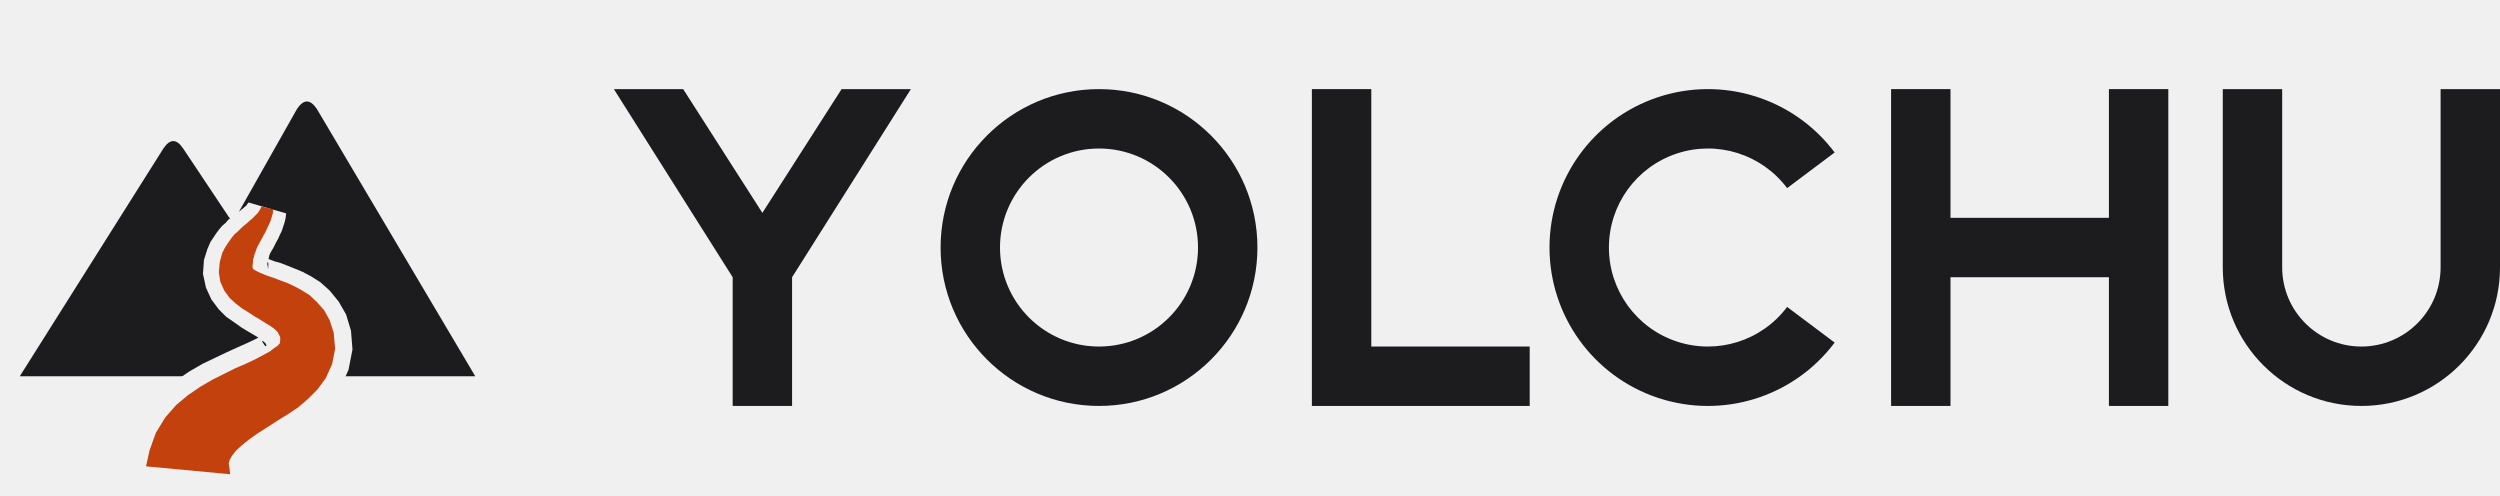
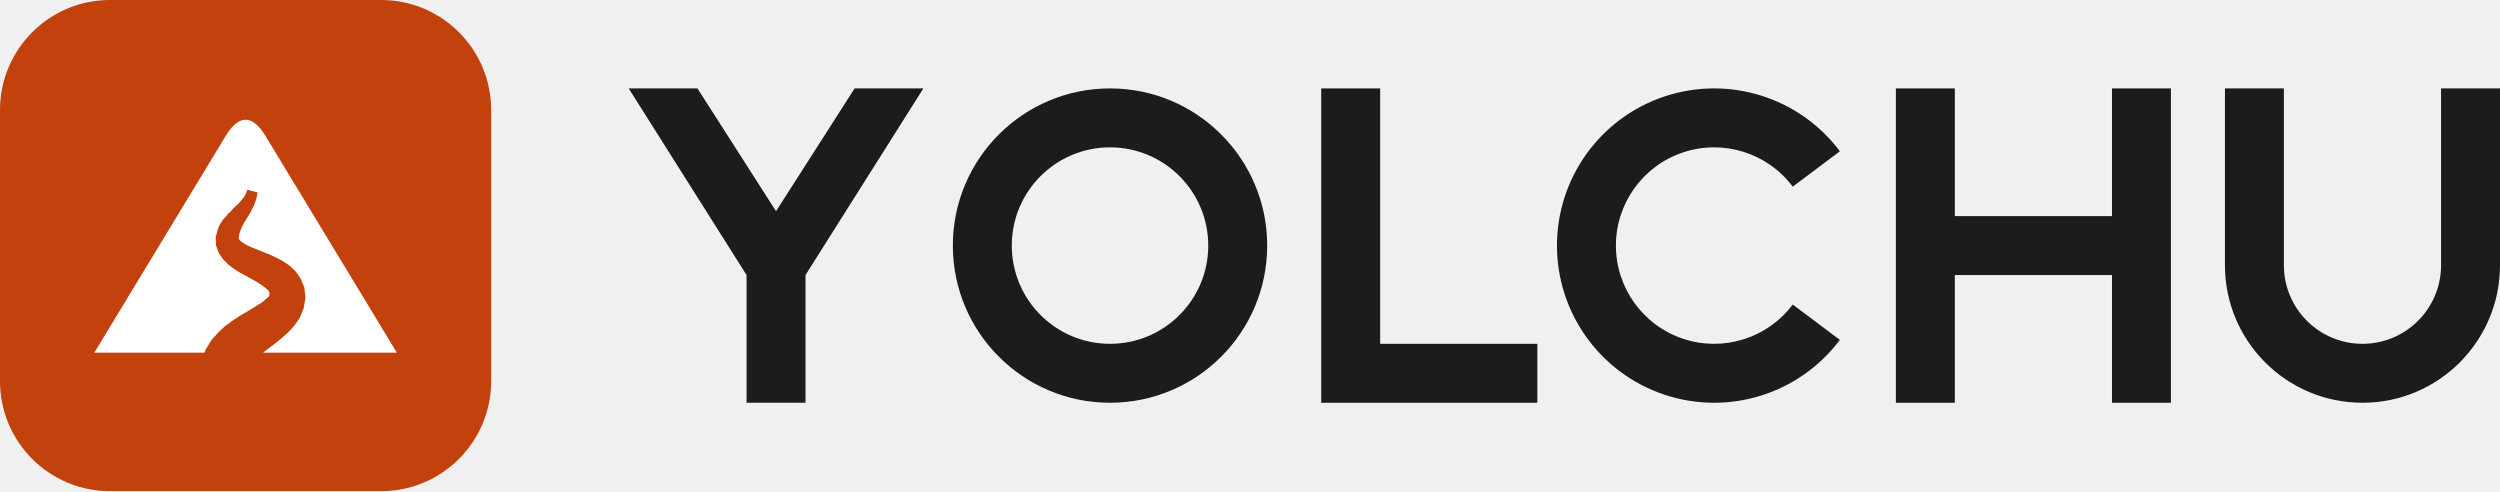
- <svg xmlns="http://www.w3.org/2000/svg" width="505" height="100" viewBox="0 0 505 100" role="img" aria-label="YOLCHU">
+ <svg xmlns="http://www.w3.org/2000/svg" width="509" height="100" viewBox="0 0 509 100" role="img" aria-label="YOLCHU">
  <defs>
-     <mask id="yolchu-gap" maskUnits="userSpaceOnUse" x="-10" y="-10" width="120" height="120">
-       <rect x="-10" y="-10" width="120" height="120" fill="#fff" />
-       <path fill="#000" d="M50.4 96.2L50.1 95L49.9 95.1L49.6 95L49.7 94.6L50.2 93.9L51.1 93L52.3 91.9L53.9 90.8L55.8 89.6L57.8 88.3L59.9 86.9L62.2 85.3L64.4 83.4L66.7 81.2L68.8 78.3L70.4 74.7L71.2 70.6L70.9 66.8L69.9 63.5L68.4 60.9L66.6 58.7L64.7 57L62.8 55.8L61.1 54.9L59.4 54.2L57.9 53.6L56.6 53.1L55.5 52.8L54.7 52.5L54.2 52.3L54 52.4L54.1 52.7L54.2 53.3L54.2 54L54.1 54.3L54.1 53.7L54 53.6L54 53.2L54.1 52.9L54.2 52.5L54.3 52.1L54.4 51.6L54.6 51.1L54.9 50.6L55.2 50.1L55.5 49.5L55.8 48.9L56.2 48.2L56.5 47.5L56.9 46.7L57.2 45.8L57.5 44.9L57.7 44L57.8 43.1L50.2 40.9L49.9 41.3L49.7 41.6L49.4 41.8L49.1 42.1L48.8 42.3L48.5 42.6L48.1 42.8L47.7 43.2L47.2 43.5L46.7 44L46.1 44.4L45.6 45L44.9 45.6L44.3 46.3L43.7 47.1L43.1 48L42.5 48.9L41.9 50.3L41.2 52.5L41 55.3L41.6 58.1L42.7 60.5L44.2 62.5L45.7 64L47.3 65.1L48.7 66.1L50 66.9L51.2 67.6L52.2 68.2L53 68.8L53.6 69.3L53.8 69.7L53.8 69.9L53.6 69.9L53.4 69.7L53.1 69.2L53 69.1L53 68.4L53 67.9L52.8 67.9L52.2 68.2L51.2 68.7L49.7 69.4L47.9 70.2L45.7 71.2L43.4 72.3L40.9 73.5L38.3 75L35.5 76.9L32.8 79.2L30.2 82.2L27.9 85.9L26.3 90.3L25.6 93.8Z" />
+     <mask id="yolchu-road" maskUnits="userSpaceOnUse" x="0" y="0" width="100" height="100">
+       <rect width="100" height="100" fill="#fff" />
+       <path fill="#000" d="M51.5 90.8L51.3 89.4L51.4 88.8L51.6 88L52.1 87.1L53 86L54.2 84.9L55.6 83.6L57.3 82.3L59 81L60.8 79.5L62.6 77.9L64.3 76L65.8 73.8L66.9 71.1L67.4 68.1L67.1 65.1L66 62.4L64.5 60.3L62.7 58.6L60.9 57.4L59 56.4L57.1 55.5L55.3 54.8L53.6 54.1L52.1 53.5L50.7 52.9L49.6 52.3L48.9 51.8L48.4 51.4L48.2 51.2L48 50.8L48.1 49.8L48.2 49.4L48.4 48.8L48.6 48.2L48.9 47.5L49.3 46.8L49.6 46.1L50.1 45.4L50.5 44.7L51 43.9L51.5 43.1L51.9 42.2L52.4 41.3L52.7 40.4L53.1 39.4L53.3 38.4L53.5 37.4L50.5 36.6L50.2 37.5L49.9 38.1L49.5 38.8L49 39.4L48.5 40L48 40.6L47.4 41.1L46.8 41.7L46.2 42.3L45.6 43L44.9 43.6L44.3 44.4L43.6 45.1L43 46L42.4 46.9L41.9 48.2L41.3 50.4L41.4 52.8L42.2 55L43.5 56.9L45 58.4L46.6 59.6L48.3 60.7L50 61.6L51.6 62.5L53.2 63.4L54.6 64.3L55.7 65.1L56.5 65.8L56.9 66.4L57 66.8L56.9 66.9L56.9 67.5L56.7 67.7L56.4 68L55.8 68.5L54.9 69.3L53.6 70.1L52 71.1L50.2 72.2L48.3 73.3L46.2 74.7L44.1 76.2L42.1 78.1L40.1 80.3L38.4 83.1L37.1 86.4L36.5 89.2Z" />
    </mask>
  </defs>
  <g>
-     <path fill="#1C1C1E" mask="url(#yolchu-gap)" d="M4 76L33 30Q35 27 37 30L47 45L60 22Q62 19 64 22L96 76Z" />
-     <path fill="#C2410C" d="M46.5 95.8L46.3 94.2L46.2 93.6L46.4 92.9L46.9 92L47.7 91L48.9 89.9L50.4 88.7L52.1 87.5L54 86.3L56 85L58.1 83.7L60.2 82.3L62.2 80.6L64.1 78.7L65.8 76.4L67.1 73.5L67.7 70.4L67.4 67.2L66.6 64.7L65.5 62.7L64 61L62.5 59.6L60.9 58.6L59.4 57.8L57.9 57.1L56.5 56.6L55.2 56.1L54 55.7L53 55.3L52.3 55L51.7 54.7L51.4 54.5L51.2 54.4L51.1 54.3L51 53.9L51.1 52.9L51.1 52.4L51.3 51.9L51.4 51.4L51.6 50.9L51.8 50.3L52 49.8L52.3 49.3L52.6 48.7L52.9 48.2L53.2 47.6L53.5 47.1L53.8 46.5L54.1 45.8L54.4 45.2L54.7 44.5L54.9 43.8L55.1 43.1L55.2 42.3L52.8 41.7L52.6 42.2L52.3 42.7L52 43.1L51.6 43.5L51.2 43.9L50.8 44.3L50.4 44.6L50 45L49.5 45.4L49 45.8L48.5 46.3L48 46.8L47.4 47.3L46.9 47.9L46.4 48.6L45.9 49.3L45.4 50.1L44.9 51.1L44.4 52.9L44.2 55L44.5 56.9L45.3 58.7L46.4 60.2L47.6 61.3L48.9 62.3L50.2 63.1L51.4 63.9L52.6 64.6L53.7 65.3L54.7 65.9L55.5 66.5L56.1 67.1L56.4 67.7L56.6 68.1L56.6 68.5L56.6 68.8L56.5 69.4L56.3 69.6L56 69.9L55.4 70.3L54.5 71L53.2 71.7L51.5 72.6L49.6 73.5L47.5 74.4L45.3 75.5L42.9 76.7L40.5 78.1L38 79.8L35.6 81.8L33.4 84.3L31.5 87.4L30.2 91L29.5 94.2Z" />
+     <rect width="100" height="100" rx="22.4" fill="#C2410C" />
+     <g transform="translate(15 13) scale(0.7)">
+       <path fill="#FFFFFF" mask="url(#yolchu-road)" d="M6 84L44.5 20.5Q50 12 55.5 20.5L94 84Z" />
+     </g>
  </g>
-   <g transform="translate(124 18)" fill="#1C1C1E">
+   <g transform="translate(128 18)" fill="#1C1C1E">
    <path transform="translate(0 0)" d="M0 0H14L30 25L46 0H60L36 38V64H24V38Z" />
    <path transform="translate(66 0)" d="M32 0A32 32 0 1 1 32 64A32 32 0 1 1 32 0ZM32 12A20 20 0 1 0 32 52A20 20 0 1 0 32 12Z" />
    <path transform="translate(141 0)" d="M0 0H12V52H44V64H0Z" />
    <path transform="translate(189 0)" d="M57.6 12.8A32 32 0 1 0 57.6 51.2L48 44A20 20 0 1 1 48 20Z" />
    <path transform="translate(258 0)" d="M0 0H12V26H44V0H56V64H44V38H12V64H0Z" />
    <path transform="translate(325 0)" d="M0 0H12V36A16 16 0 0 0 44 36V0H56V36A28 28 0 0 1 0 36Z" />
  </g>
</svg>
